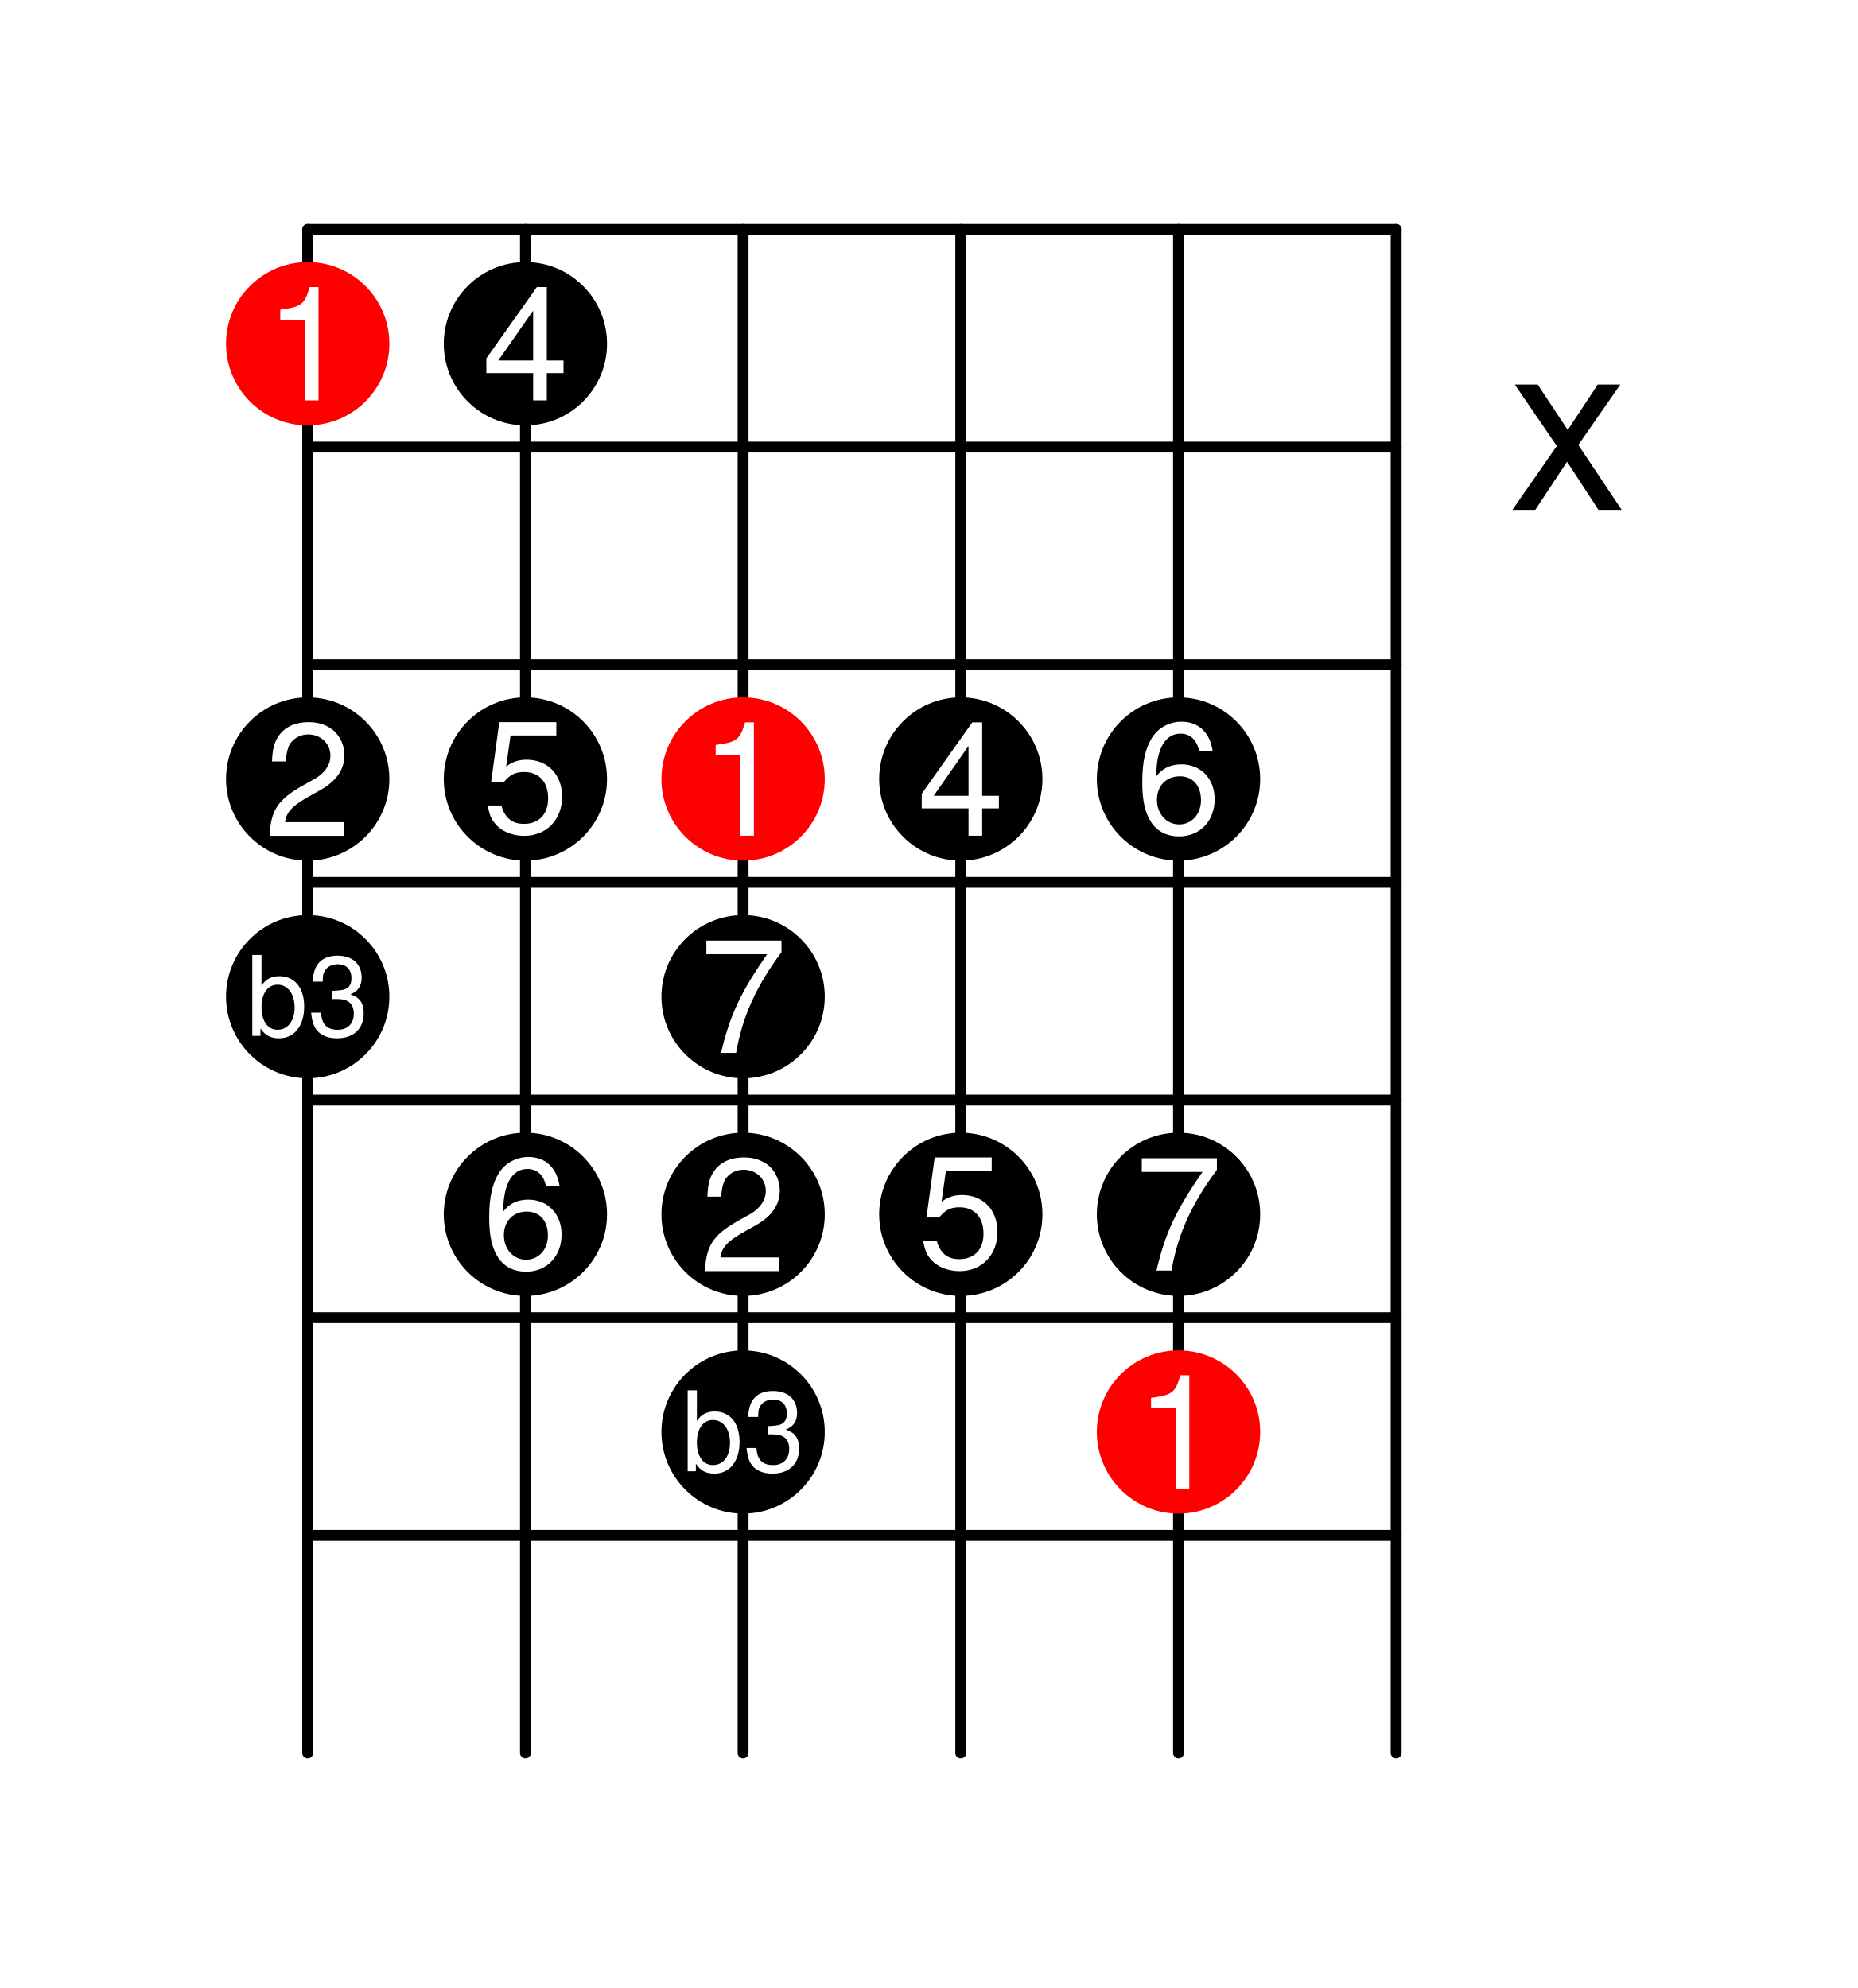
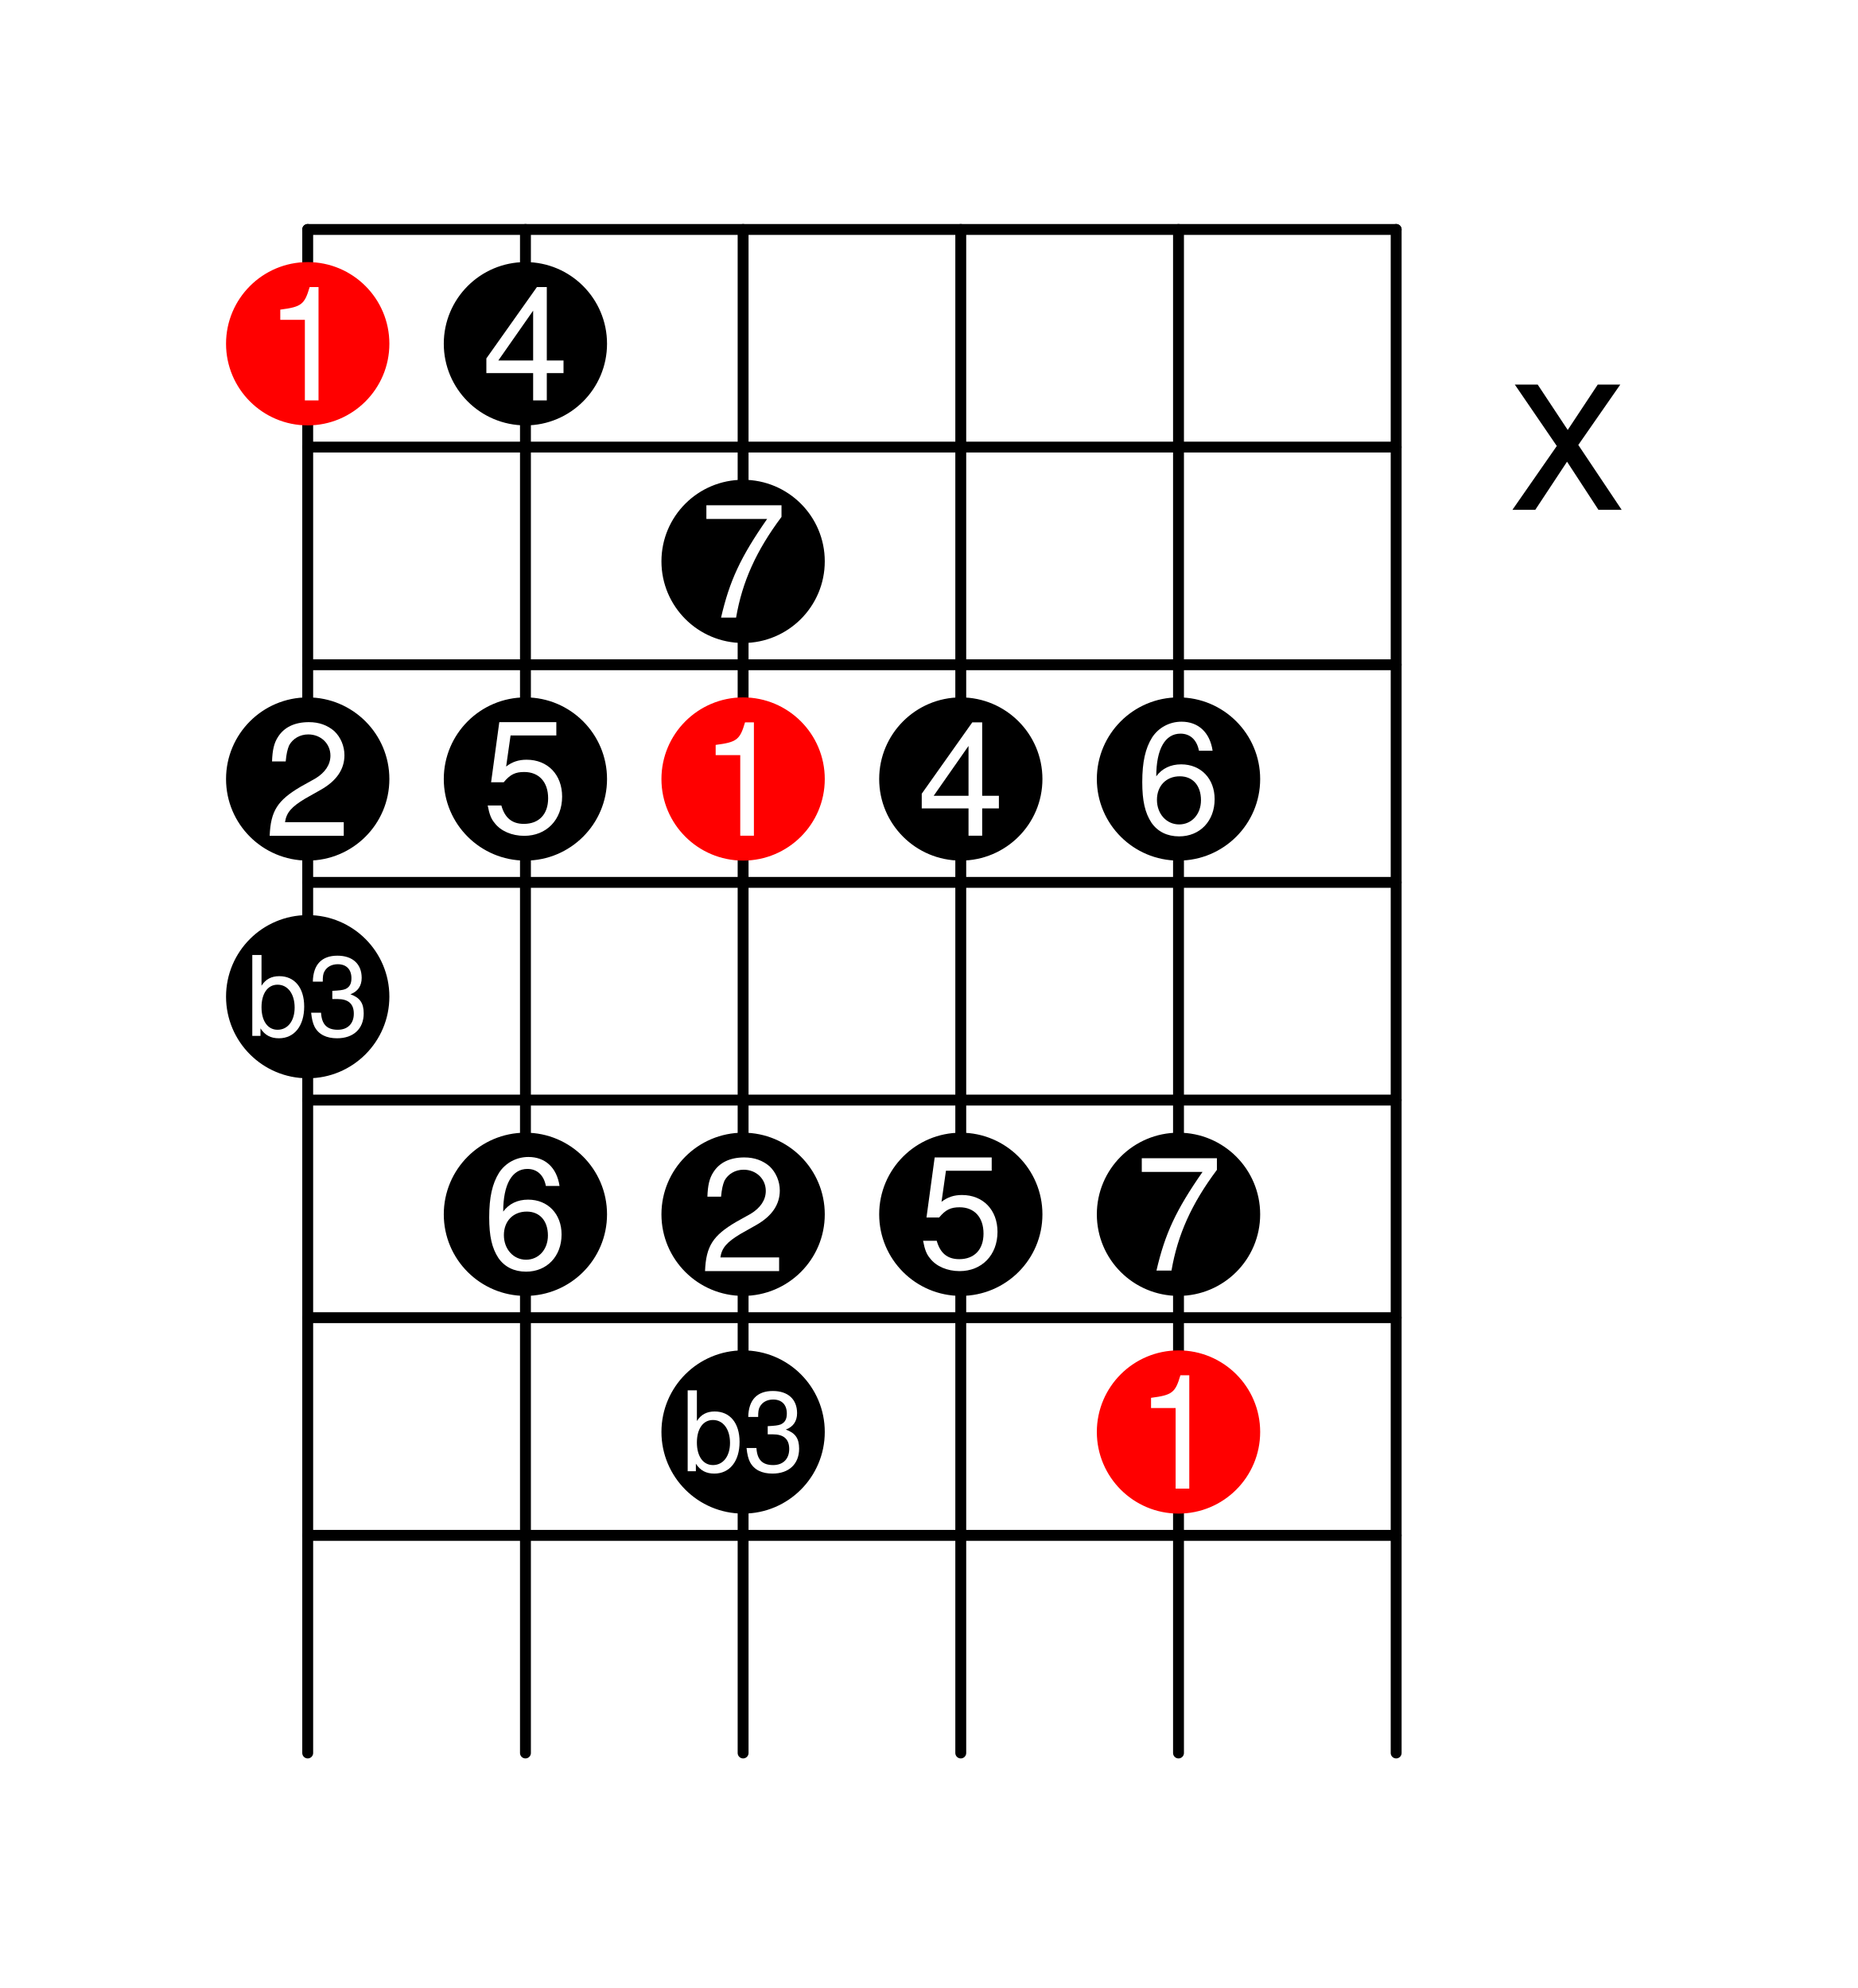
<svg xmlns="http://www.w3.org/2000/svg" xmlns:xlink="http://www.w3.org/1999/xlink" width="85pt" height="91pt" viewBox="0 0 85 91">
  <defs>
    <g>
      <g id="glyph-0-0">
        <path d="M 1.859 -3.688 L 1.859 0 L 2.484 0 L 2.484 -5.188 L 2.078 -5.188 C 1.844 -4.391 1.703 -4.281 0.734 -4.156 L 0.734 -3.688 Z M 1.859 -3.688 " />
      </g>
      <g id="glyph-0-1">
        <path d="M 2.344 -1.25 L 2.344 0 L 2.969 0 L 2.969 -1.25 L 3.734 -1.25 L 3.734 -1.828 L 2.969 -1.828 L 2.969 -5.188 L 2.516 -5.188 L 0.203 -1.922 L 0.203 -1.25 Z M 2.344 -1.828 L 0.75 -1.828 L 2.344 -4.109 Z M 2.344 -1.828 " />
      </g>
      <g id="glyph-1-0">
        <path d="M 3.766 -5.141 L 0.328 -5.141 L 0.328 -4.516 L 3.109 -4.516 C 1.891 -2.766 1.391 -1.688 1 0 L 1.688 0 C 1.969 -1.641 2.609 -3.062 3.766 -4.609 Z M 3.766 -5.141 " />
      </g>
      <g id="glyph-2-0">
        <path d="M 3.516 -3.766 C 3.391 -4.609 2.859 -5.094 2.094 -5.094 C 1.547 -5.094 1.047 -4.828 0.75 -4.375 C 0.438 -3.875 0.297 -3.25 0.297 -2.328 C 0.297 -1.469 0.422 -0.922 0.719 -0.469 C 1 -0.062 1.438 0.156 1.984 0.156 C 2.938 0.156 3.609 -0.547 3.609 -1.547 C 3.609 -2.484 2.984 -3.141 2.078 -3.141 C 1.594 -3.141 1.203 -2.953 0.938 -2.594 C 0.938 -3.844 1.344 -4.547 2.047 -4.547 C 2.484 -4.547 2.797 -4.266 2.891 -3.766 Z M 2.016 -2.594 C 2.609 -2.594 2.984 -2.172 2.984 -1.5 C 2.984 -0.859 2.562 -0.391 1.984 -0.391 C 1.406 -0.391 0.969 -0.875 0.969 -1.516 C 0.969 -2.156 1.391 -2.594 2.016 -2.594 Z M 2.016 -2.594 " />
      </g>
      <g id="glyph-3-0">
        <path d="M 3.391 -5.047 L 0.781 -5.047 L 0.406 -2.297 L 0.984 -2.297 C 1.281 -2.656 1.516 -2.766 1.922 -2.766 C 2.594 -2.766 3.016 -2.312 3.016 -1.562 C 3.016 -0.828 2.594 -0.391 1.906 -0.391 C 1.359 -0.391 1.031 -0.672 0.875 -1.234 L 0.25 -1.234 C 0.328 -0.828 0.406 -0.625 0.562 -0.438 C 0.844 -0.062 1.359 0.156 1.922 0.156 C 2.938 0.156 3.656 -0.578 3.656 -1.641 C 3.656 -2.641 3 -3.328 2.031 -3.328 C 1.672 -3.328 1.375 -3.234 1.094 -3.016 L 1.297 -4.438 L 3.391 -4.438 Z M 3.391 -5.047 " />
      </g>
      <g id="glyph-4-0">
        <path d="M 0.281 -3.703 L 0.281 0 L 0.656 0 L 0.656 -0.344 C 0.859 -0.031 1.125 0.109 1.5 0.109 C 2.203 0.109 2.656 -0.453 2.656 -1.344 C 2.656 -2.203 2.219 -2.734 1.516 -2.734 C 1.156 -2.734 0.891 -2.594 0.703 -2.297 L 0.703 -3.703 Z M 1.438 -2.344 C 1.906 -2.344 2.219 -1.922 2.219 -1.297 C 2.219 -0.688 1.906 -0.281 1.438 -0.281 C 0.984 -0.281 0.703 -0.688 0.703 -1.312 C 0.703 -1.938 0.984 -2.344 1.438 -2.344 Z M 1.438 -2.344 " />
      </g>
      <g id="glyph-4-1">
        <path d="M 1.125 -1.688 L 1.359 -1.688 C 1.859 -1.688 2.109 -1.469 2.109 -1.016 C 2.109 -0.562 1.828 -0.281 1.375 -0.281 C 0.875 -0.281 0.641 -0.531 0.609 -1.062 L 0.156 -1.062 C 0.188 -0.766 0.234 -0.578 0.312 -0.422 C 0.5 -0.062 0.859 0.109 1.344 0.109 C 2.094 0.109 2.562 -0.328 2.562 -1.031 C 2.562 -1.5 2.391 -1.75 1.953 -1.906 C 2.297 -2.031 2.469 -2.297 2.469 -2.656 C 2.469 -3.297 2.047 -3.672 1.359 -3.672 C 0.641 -3.672 0.25 -3.266 0.234 -2.484 L 0.688 -2.484 C 0.688 -2.719 0.703 -2.844 0.766 -2.953 C 0.875 -3.156 1.094 -3.281 1.375 -3.281 C 1.766 -3.281 2 -3.047 2 -2.641 C 2 -2.391 1.922 -2.234 1.719 -2.141 C 1.594 -2.094 1.438 -2.078 1.125 -2.062 Z M 1.125 -1.688 " />
      </g>
      <g id="glyph-5-0">
        <path d="M 3.641 -0.625 L 0.953 -0.625 C 1.016 -1.062 1.25 -1.328 1.875 -1.703 L 2.594 -2.109 C 3.312 -2.516 3.672 -3.047 3.672 -3.688 C 3.672 -4.109 3.5 -4.516 3.203 -4.797 C 2.891 -5.062 2.516 -5.203 2.047 -5.203 C 1.391 -5.203 0.906 -4.969 0.625 -4.516 C 0.453 -4.25 0.375 -3.922 0.359 -3.406 L 0.984 -3.406 C 1.016 -3.75 1.062 -3.953 1.141 -4.141 C 1.312 -4.453 1.641 -4.641 2.016 -4.641 C 2.594 -4.641 3.031 -4.219 3.031 -3.672 C 3.031 -3.25 2.781 -2.891 2.344 -2.625 L 1.672 -2.25 C 0.609 -1.625 0.297 -1.141 0.25 0 L 3.641 0 Z M 3.641 -0.625 " />
      </g>
      <g id="glyph-6-0">
        <path d="M 3.203 -2.969 L 5.125 -5.734 L 4.094 -5.734 L 2.719 -3.656 L 1.344 -5.734 L 0.297 -5.734 L 2.219 -2.922 L 0.188 0 L 1.234 0 L 2.688 -2.203 L 4.125 0 L 5.188 0 Z M 3.203 -2.969 " />
      </g>
    </g>
  </defs>
  <path fill="none" stroke-width="4.981" stroke-linecap="round" stroke-linejoin="miter" stroke="rgb(0%, 0%, 0%)" stroke-opacity="1" stroke-miterlimit="10" d="M 818.945 7527.578 L 818.945 8224.961 " transform="matrix(0.1, 0, 0, -0.1, -18, 833)" />
  <path fill="none" stroke-width="4.981" stroke-linecap="round" stroke-linejoin="miter" stroke="rgb(0%, 0%, 0%)" stroke-opacity="1" stroke-miterlimit="10" d="M 719.336 7527.578 L 719.336 8224.961 " transform="matrix(0.1, 0, 0, -0.1, -18, 833)" />
  <path fill="none" stroke-width="4.981" stroke-linecap="round" stroke-linejoin="miter" stroke="rgb(0%, 0%, 0%)" stroke-opacity="1" stroke-miterlimit="10" d="M 619.688 7527.578 L 619.688 8224.961 " transform="matrix(0.1, 0, 0, -0.1, -18, 833)" />
  <path fill="none" stroke-width="4.981" stroke-linecap="round" stroke-linejoin="miter" stroke="rgb(0%, 0%, 0%)" stroke-opacity="1" stroke-miterlimit="10" d="M 520.078 7527.578 L 520.078 8224.961 " transform="matrix(0.1, 0, 0, -0.1, -18, 833)" />
  <path fill="none" stroke-width="4.981" stroke-linecap="round" stroke-linejoin="miter" stroke="rgb(0%, 0%, 0%)" stroke-opacity="1" stroke-miterlimit="10" d="M 420.469 7527.578 L 420.469 8224.961 " transform="matrix(0.1, 0, 0, -0.1, -18, 833)" />
  <path fill="none" stroke-width="4.981" stroke-linecap="round" stroke-linejoin="miter" stroke="rgb(0%, 0%, 0%)" stroke-opacity="1" stroke-miterlimit="10" d="M 320.82 7527.578 L 320.82 8224.961 " transform="matrix(0.1, 0, 0, -0.1, -18, 833)" />
  <path fill="none" stroke-width="4.981" stroke-linecap="round" stroke-linejoin="miter" stroke="rgb(0%, 0%, 0%)" stroke-opacity="1" stroke-miterlimit="10" d="M 320.82 8224.961 L 818.945 8224.961 " transform="matrix(0.1, 0, 0, -0.1, -18, 833)" />
  <path fill="none" stroke-width="4.981" stroke-linecap="round" stroke-linejoin="miter" stroke="rgb(0%, 0%, 0%)" stroke-opacity="1" stroke-miterlimit="10" d="M 320.82 8125.352 L 818.945 8125.352 " transform="matrix(0.1, 0, 0, -0.1, -18, 833)" />
  <path fill="none" stroke-width="4.981" stroke-linecap="round" stroke-linejoin="miter" stroke="rgb(0%, 0%, 0%)" stroke-opacity="1" stroke-miterlimit="10" d="M 320.82 8025.703 L 818.945 8025.703 " transform="matrix(0.1, 0, 0, -0.1, -18, 833)" />
  <path fill="none" stroke-width="4.981" stroke-linecap="round" stroke-linejoin="miter" stroke="rgb(0%, 0%, 0%)" stroke-opacity="1" stroke-miterlimit="10" d="M 320.82 7926.094 L 818.945 7926.094 " transform="matrix(0.1, 0, 0, -0.1, -18, 833)" />
  <path fill="none" stroke-width="4.981" stroke-linecap="round" stroke-linejoin="miter" stroke="rgb(0%, 0%, 0%)" stroke-opacity="1" stroke-miterlimit="10" d="M 320.82 7826.445 L 818.945 7826.445 " transform="matrix(0.1, 0, 0, -0.1, -18, 833)" />
  <path fill="none" stroke-width="4.981" stroke-linecap="round" stroke-linejoin="miter" stroke="rgb(0%, 0%, 0%)" stroke-opacity="1" stroke-miterlimit="10" d="M 320.82 7726.836 L 818.945 7726.836 " transform="matrix(0.1, 0, 0, -0.1, -18, 833)" />
  <path fill="none" stroke-width="4.981" stroke-linecap="round" stroke-linejoin="miter" stroke="rgb(0%, 0%, 0%)" stroke-opacity="1" stroke-miterlimit="10" d="M 320.82 7627.188 L 818.945 7627.188 " transform="matrix(0.1, 0, 0, -0.1, -18, 833)" />
  <path fill="none" stroke-width="4.981" stroke-linecap="round" stroke-linejoin="miter" stroke="rgb(100%, 0%, 0%)" stroke-opacity="1" stroke-miterlimit="10" d="M 754.219 7674.531 C 754.219 7693.789 738.594 7709.375 719.336 7709.375 C 700.078 7709.375 684.453 7693.789 684.453 7674.531 C 684.453 7655.273 700.078 7639.648 719.336 7639.648 C 738.594 7639.648 754.219 7655.273 754.219 7674.531 Z M 754.219 7674.531 " transform="matrix(0.1, 0, 0, -0.1, -18, 833)" />
  <path fill-rule="nonzero" fill="rgb(100%, 0%, 0%)" fill-opacity="1" d="M 57.422 65.547 C 57.422 63.621 55.859 62.062 53.934 62.062 C 52.008 62.062 50.445 63.621 50.445 65.547 C 50.445 67.473 52.008 69.035 53.934 69.035 C 55.859 69.035 57.422 67.473 57.422 65.547 " />
  <g fill="rgb(100%, 100%, 100%)" fill-opacity="1">
    <use xlink:href="#glyph-0-0" x="51.943" y="68.141" />
  </g>
  <path fill="none" stroke-width="4.981" stroke-linecap="round" stroke-linejoin="miter" stroke="rgb(0%, 0%, 0%)" stroke-opacity="1" stroke-miterlimit="10" d="M 754.219 7774.141 C 754.219 7793.398 738.594 7809.023 719.336 7809.023 C 700.078 7809.023 684.453 7793.398 684.453 7774.141 C 684.453 7754.883 700.078 7739.297 719.336 7739.297 C 738.594 7739.297 754.219 7754.883 754.219 7774.141 Z M 754.219 7774.141 " transform="matrix(0.1, 0, 0, -0.1, -18, 833)" />
  <path fill-rule="nonzero" fill="rgb(0%, 0%, 0%)" fill-opacity="1" d="M 57.422 55.586 C 57.422 53.66 55.859 52.098 53.934 52.098 C 52.008 52.098 50.445 53.66 50.445 55.586 C 50.445 57.512 52.008 59.07 53.934 59.07 C 55.859 59.07 57.422 57.512 57.422 55.586 " />
  <g fill="rgb(100%, 100%, 100%)" fill-opacity="1">
    <use xlink:href="#glyph-1-0" x="51.925" y="58.159" />
  </g>
  <path fill="none" stroke-width="4.981" stroke-linecap="round" stroke-linejoin="miter" stroke="rgb(0%, 0%, 0%)" stroke-opacity="1" stroke-miterlimit="10" d="M 754.219 7973.398 C 754.219 7992.656 738.594 8008.281 719.336 8008.281 C 700.078 8008.281 684.453 7992.656 684.453 7973.398 C 684.453 7954.141 700.078 7938.555 719.336 7938.555 C 738.594 7938.555 754.219 7954.141 754.219 7973.398 Z M 754.219 7973.398 " transform="matrix(0.1, 0, 0, -0.1, -18, 833)" />
  <path fill-rule="nonzero" fill="rgb(0%, 0%, 0%)" fill-opacity="1" d="M 57.422 35.66 C 57.422 33.734 55.859 32.172 53.934 32.172 C 52.008 32.172 50.445 33.734 50.445 35.66 C 50.445 37.586 52.008 39.145 53.934 39.145 C 55.859 39.145 57.422 37.586 57.422 35.66 " />
  <g fill="rgb(100%, 100%, 100%)" fill-opacity="1">
    <use xlink:href="#glyph-2-0" x="51.978" y="38.129" />
  </g>
  <path fill="none" stroke-width="4.981" stroke-linecap="round" stroke-linejoin="miter" stroke="rgb(0%, 0%, 0%)" stroke-opacity="1" stroke-miterlimit="10" d="M 654.57 7774.141 C 654.57 7793.398 638.945 7809.023 619.688 7809.023 C 600.469 7809.023 584.844 7793.398 584.844 7774.141 C 584.844 7754.883 600.469 7739.297 619.688 7739.297 C 638.945 7739.297 654.57 7754.883 654.57 7774.141 Z M 654.57 7774.141 " transform="matrix(0.1, 0, 0, -0.1, -18, 833)" />
  <path fill-rule="nonzero" fill="rgb(0%, 0%, 0%)" fill-opacity="1" d="M 47.457 55.586 C 47.457 53.66 45.895 52.098 43.969 52.098 C 42.047 52.098 40.484 53.66 40.484 55.586 C 40.484 57.512 42.047 59.07 43.969 59.07 C 45.895 59.07 47.457 57.512 47.457 55.586 " />
  <g fill="rgb(100%, 100%, 100%)" fill-opacity="1">
    <use xlink:href="#glyph-3-0" x="41.994" y="58.029" />
  </g>
  <path fill="none" stroke-width="4.981" stroke-linecap="round" stroke-linejoin="miter" stroke="rgb(0%, 0%, 0%)" stroke-opacity="1" stroke-miterlimit="10" d="M 654.57 7973.398 C 654.57 7992.656 638.945 8008.281 619.688 8008.281 C 600.469 8008.281 584.844 7992.656 584.844 7973.398 C 584.844 7954.141 600.469 7938.555 619.688 7938.555 C 638.945 7938.555 654.57 7954.141 654.57 7973.398 Z M 654.57 7973.398 " transform="matrix(0.1, 0, 0, -0.1, -18, 833)" />
  <path fill-rule="nonzero" fill="rgb(0%, 0%, 0%)" fill-opacity="1" d="M 47.457 35.66 C 47.457 33.734 45.895 32.172 43.969 32.172 C 42.047 32.172 40.484 33.734 40.484 35.66 C 40.484 37.586 42.047 39.145 43.969 39.145 C 45.895 39.145 47.457 37.586 47.457 35.66 " />
  <g fill="rgb(100%, 100%, 100%)" fill-opacity="1">
    <use xlink:href="#glyph-0-1" x="41.98" y="38.254" />
  </g>
  <path fill="none" stroke-width="4.981" stroke-linecap="round" stroke-linejoin="miter" stroke="rgb(0%, 0%, 0%)" stroke-opacity="1" stroke-miterlimit="10" d="M 554.961 7674.531 C 554.961 7693.789 539.336 7709.375 520.078 7709.375 C 500.82 7709.375 485.195 7693.789 485.195 7674.531 C 485.195 7655.273 500.82 7639.648 520.078 7639.648 C 539.336 7639.648 554.961 7655.273 554.961 7674.531 Z M 554.961 7674.531 " transform="matrix(0.1, 0, 0, -0.1, -18, 833)" />
  <path fill-rule="nonzero" fill="rgb(0%, 0%, 0%)" fill-opacity="1" d="M 37.496 65.547 C 37.496 63.621 35.934 62.062 34.008 62.062 C 32.082 62.062 30.52 63.621 30.52 65.547 C 30.52 67.473 32.082 69.035 34.008 69.035 C 35.934 69.035 37.496 67.473 37.496 65.547 " />
  <g fill="rgb(100%, 100%, 100%)" fill-opacity="1">
    <use xlink:href="#glyph-4-0" x="31.19" y="67.344" />
  </g>
  <g fill="rgb(100%, 100%, 100%)" fill-opacity="1">
    <use xlink:href="#glyph-4-1" x="34.009" y="67.344" />
  </g>
  <path fill="none" stroke-width="4.981" stroke-linecap="round" stroke-linejoin="miter" stroke="rgb(0%, 0%, 0%)" stroke-opacity="1" stroke-miterlimit="10" d="M 554.961 7774.141 C 554.961 7793.398 539.336 7809.023 520.078 7809.023 C 500.82 7809.023 485.195 7793.398 485.195 7774.141 C 485.195 7754.883 500.82 7739.297 520.078 7739.297 C 539.336 7739.297 554.961 7754.883 554.961 7774.141 Z M 554.961 7774.141 " transform="matrix(0.1, 0, 0, -0.1, -18, 833)" />
  <path fill-rule="nonzero" fill="rgb(0%, 0%, 0%)" fill-opacity="1" d="M 37.496 55.586 C 37.496 53.66 35.934 52.098 34.008 52.098 C 32.082 52.098 30.52 53.66 30.52 55.586 C 30.52 57.512 32.082 59.07 34.008 59.07 C 35.934 59.07 37.496 57.512 37.496 55.586 " />
  <g fill="rgb(100%, 100%, 100%)" fill-opacity="1">
    <use xlink:href="#glyph-5-0" x="32.015" y="58.184" />
  </g>
  <path fill="none" stroke-width="4.981" stroke-linecap="round" stroke-linejoin="miter" stroke="rgb(100%, 0%, 0%)" stroke-opacity="1" stroke-miterlimit="10" d="M 554.961 7973.398 C 554.961 7992.656 539.336 8008.281 520.078 8008.281 C 500.82 8008.281 485.195 7992.656 485.195 7973.398 C 485.195 7954.141 500.82 7938.555 520.078 7938.555 C 539.336 7938.555 554.961 7954.141 554.961 7973.398 Z M 554.961 7973.398 " transform="matrix(0.1, 0, 0, -0.1, -18, 833)" />
  <path fill-rule="nonzero" fill="rgb(100%, 0%, 0%)" fill-opacity="1" d="M 37.496 35.66 C 37.496 33.734 35.934 32.172 34.008 32.172 C 32.082 32.172 30.52 33.734 30.52 35.66 C 30.52 37.586 32.082 39.145 34.008 39.145 C 35.934 39.145 37.496 37.586 37.496 35.66 " />
  <g fill="rgb(100%, 100%, 100%)" fill-opacity="1">
    <use xlink:href="#glyph-0-0" x="32.018" y="38.254" />
  </g>
-   <path fill="none" stroke-width="4.981" stroke-linecap="round" stroke-linejoin="miter" stroke="rgb(0%, 0%, 0%)" stroke-opacity="1" stroke-miterlimit="10" d="M 554.961 7873.789 C 554.961 7893.047 539.336 7908.633 520.078 7908.633 C 500.82 7908.633 485.195 7893.047 485.195 7873.789 C 485.195 7854.531 500.82 7838.906 520.078 7838.906 C 539.336 7838.906 554.961 7854.531 554.961 7873.789 Z M 554.961 7873.789 " transform="matrix(0.1, 0, 0, -0.1, -18, 833)" />
-   <path fill-rule="nonzero" fill="rgb(0%, 0%, 0%)" fill-opacity="1" d="M 37.496 45.621 C 37.496 43.695 35.934 42.137 34.008 42.137 C 32.082 42.137 30.52 43.695 30.52 45.621 C 30.52 47.547 32.082 49.109 34.008 49.109 C 35.934 49.109 37.496 47.547 37.496 45.621 " />
+   <path fill="none" stroke-width="4.981" stroke-linecap="round" stroke-linejoin="miter" stroke="rgb(0%, 0%, 0%)" stroke-opacity="1" stroke-miterlimit="10" d="M 554.961 8073.047 C 554.961 8092.305 539.336 8107.891 520.078 8107.891 C 500.82 8107.891 485.195 8092.305 485.195 8073.047 C 485.195 8053.789 500.82 8038.164 520.078 8038.164 C 539.336 8038.164 554.961 8053.789 554.961 8073.047 Z M 554.961 8073.047 " transform="matrix(0.1, 0, 0, -0.1, -18, 833)" />
+   <path fill-rule="nonzero" fill="rgb(0%, 0%, 0%)" fill-opacity="1" d="M 37.496 25.695 C 37.496 23.77 35.934 22.211 34.008 22.211 C 32.082 22.211 30.52 23.77 30.52 25.695 C 30.52 27.621 32.082 29.184 34.008 29.184 C 35.934 29.184 37.496 27.621 37.496 25.695 " />
  <g fill="rgb(100%, 100%, 100%)" fill-opacity="1">
-     <use xlink:href="#glyph-1-0" x="31.999" y="48.196" />
+     <use xlink:href="#glyph-1-0" x="31.999" y="28.27" />
  </g>
  <path fill="none" stroke-width="4.981" stroke-linecap="round" stroke-linejoin="miter" stroke="rgb(0%, 0%, 0%)" stroke-opacity="1" stroke-miterlimit="10" d="M 455.312 7774.141 C 455.312 7793.398 439.688 7809.023 420.469 7809.023 C 401.211 7809.023 385.586 7793.398 385.586 7774.141 C 385.586 7754.883 401.211 7739.297 420.469 7739.297 C 439.688 7739.297 455.312 7754.883 455.312 7774.141 Z M 455.312 7774.141 " transform="matrix(0.1, 0, 0, -0.1, -18, 833)" />
  <path fill-rule="nonzero" fill="rgb(0%, 0%, 0%)" fill-opacity="1" d="M 27.531 55.586 C 27.531 53.66 25.969 52.098 24.047 52.098 C 22.121 52.098 20.559 53.66 20.559 55.586 C 20.559 57.512 22.121 59.07 24.047 59.07 C 25.969 59.07 27.531 57.512 27.531 55.586 " />
  <g fill="rgb(100%, 100%, 100%)" fill-opacity="1">
    <use xlink:href="#glyph-2-0" x="22.091" y="58.054" />
  </g>
  <path fill="none" stroke-width="4.981" stroke-linecap="round" stroke-linejoin="miter" stroke="rgb(0%, 0%, 0%)" stroke-opacity="1" stroke-miterlimit="10" d="M 455.312 7973.398 C 455.312 7992.656 439.688 8008.281 420.469 8008.281 C 401.211 8008.281 385.586 7992.656 385.586 7973.398 C 385.586 7954.141 401.211 7938.555 420.469 7938.555 C 439.688 7938.555 455.312 7954.141 455.312 7973.398 Z M 455.312 7973.398 " transform="matrix(0.1, 0, 0, -0.1, -18, 833)" />
  <path fill-rule="nonzero" fill="rgb(0%, 0%, 0%)" fill-opacity="1" d="M 27.531 35.66 C 27.531 33.734 25.969 32.172 24.047 32.172 C 22.121 32.172 20.559 33.734 20.559 35.66 C 20.559 37.586 22.121 39.145 24.047 39.145 C 25.969 39.145 27.531 37.586 27.531 35.66 " />
  <g fill="rgb(100%, 100%, 100%)" fill-opacity="1">
    <use xlink:href="#glyph-3-0" x="22.069" y="38.104" />
  </g>
  <path fill="none" stroke-width="4.981" stroke-linecap="round" stroke-linejoin="miter" stroke="rgb(0%, 0%, 0%)" stroke-opacity="1" stroke-miterlimit="10" d="M 455.312 8172.656 C 455.312 8191.914 439.688 8207.539 420.469 8207.539 C 401.211 8207.539 385.586 8191.914 385.586 8172.656 C 385.586 8153.398 401.211 8137.773 420.469 8137.773 C 439.688 8137.773 455.312 8153.398 455.312 8172.656 Z M 455.312 8172.656 " transform="matrix(0.1, 0, 0, -0.1, -18, 833)" />
  <path fill-rule="nonzero" fill="rgb(0%, 0%, 0%)" fill-opacity="1" d="M 27.531 15.734 C 27.531 13.809 25.969 12.246 24.047 12.246 C 22.121 12.246 20.559 13.809 20.559 15.734 C 20.559 17.66 22.121 19.223 24.047 19.223 C 25.969 19.223 27.531 17.66 27.531 15.734 " />
  <g fill="rgb(100%, 100%, 100%)" fill-opacity="1">
    <use xlink:href="#glyph-0-1" x="22.055" y="18.329" />
  </g>
  <path fill="none" stroke-width="4.981" stroke-linecap="round" stroke-linejoin="miter" stroke="rgb(0%, 0%, 0%)" stroke-opacity="1" stroke-miterlimit="10" d="M 355.703 7873.789 C 355.703 7893.047 340.078 7908.633 320.82 7908.633 C 301.562 7908.633 285.938 7893.047 285.938 7873.789 C 285.938 7854.531 301.562 7838.906 320.82 7838.906 C 340.078 7838.906 355.703 7854.531 355.703 7873.789 Z M 355.703 7873.789 " transform="matrix(0.1, 0, 0, -0.1, -18, 833)" />
  <path fill-rule="nonzero" fill="rgb(0%, 0%, 0%)" fill-opacity="1" d="M 17.57 45.621 C 17.57 43.695 16.008 42.137 14.082 42.137 C 12.156 42.137 10.594 43.695 10.594 45.621 C 10.594 47.547 12.156 49.109 14.082 49.109 C 16.008 49.109 17.57 47.547 17.57 45.621 " />
  <g fill="rgb(100%, 100%, 100%)" fill-opacity="1">
    <use xlink:href="#glyph-4-0" x="11.265" y="47.418" />
  </g>
  <g fill="rgb(100%, 100%, 100%)" fill-opacity="1">
    <use xlink:href="#glyph-4-1" x="14.083" y="47.418" />
  </g>
  <path fill="none" stroke-width="4.981" stroke-linecap="round" stroke-linejoin="miter" stroke="rgb(0%, 0%, 0%)" stroke-opacity="1" stroke-miterlimit="10" d="M 355.703 7973.398 C 355.703 7992.656 340.078 8008.281 320.82 8008.281 C 301.562 8008.281 285.938 7992.656 285.938 7973.398 C 285.938 7954.141 301.562 7938.555 320.82 7938.555 C 340.078 7938.555 355.703 7954.141 355.703 7973.398 Z M 355.703 7973.398 " transform="matrix(0.1, 0, 0, -0.1, -18, 833)" />
  <path fill-rule="nonzero" fill="rgb(0%, 0%, 0%)" fill-opacity="1" d="M 17.57 35.66 C 17.57 33.734 16.008 32.172 14.082 32.172 C 12.156 32.172 10.594 33.734 10.594 35.66 C 10.594 37.586 12.156 39.145 14.082 39.145 C 16.008 39.145 17.57 37.586 17.57 35.66 " />
  <g fill="rgb(100%, 100%, 100%)" fill-opacity="1">
    <use xlink:href="#glyph-5-0" x="12.091" y="38.259" />
  </g>
  <path fill="none" stroke-width="4.981" stroke-linecap="round" stroke-linejoin="miter" stroke="rgb(100%, 0%, 0%)" stroke-opacity="1" stroke-miterlimit="10" d="M 355.703 8172.656 C 355.703 8191.914 340.078 8207.539 320.82 8207.539 C 301.562 8207.539 285.938 8191.914 285.938 8172.656 C 285.938 8153.398 301.562 8137.773 320.82 8137.773 C 340.078 8137.773 355.703 8153.398 355.703 8172.656 Z M 355.703 8172.656 " transform="matrix(0.1, 0, 0, -0.1, -18, 833)" />
  <path fill-rule="nonzero" fill="rgb(100%, 0%, 0%)" fill-opacity="1" d="M 17.57 15.734 C 17.57 13.809 16.008 12.246 14.082 12.246 C 12.156 12.246 10.594 13.809 10.594 15.734 C 10.594 17.66 12.156 19.223 14.082 19.223 C 16.008 19.223 17.57 17.66 17.57 15.734 " />
  <g fill="rgb(100%, 100%, 100%)" fill-opacity="1">
    <use xlink:href="#glyph-0-0" x="12.093" y="18.329" />
  </g>
  <g fill="rgb(0%, 0%, 0%)" fill-opacity="1">
    <use xlink:href="#glyph-6-0" x="69.027" y="23.337" />
  </g>
</svg>
